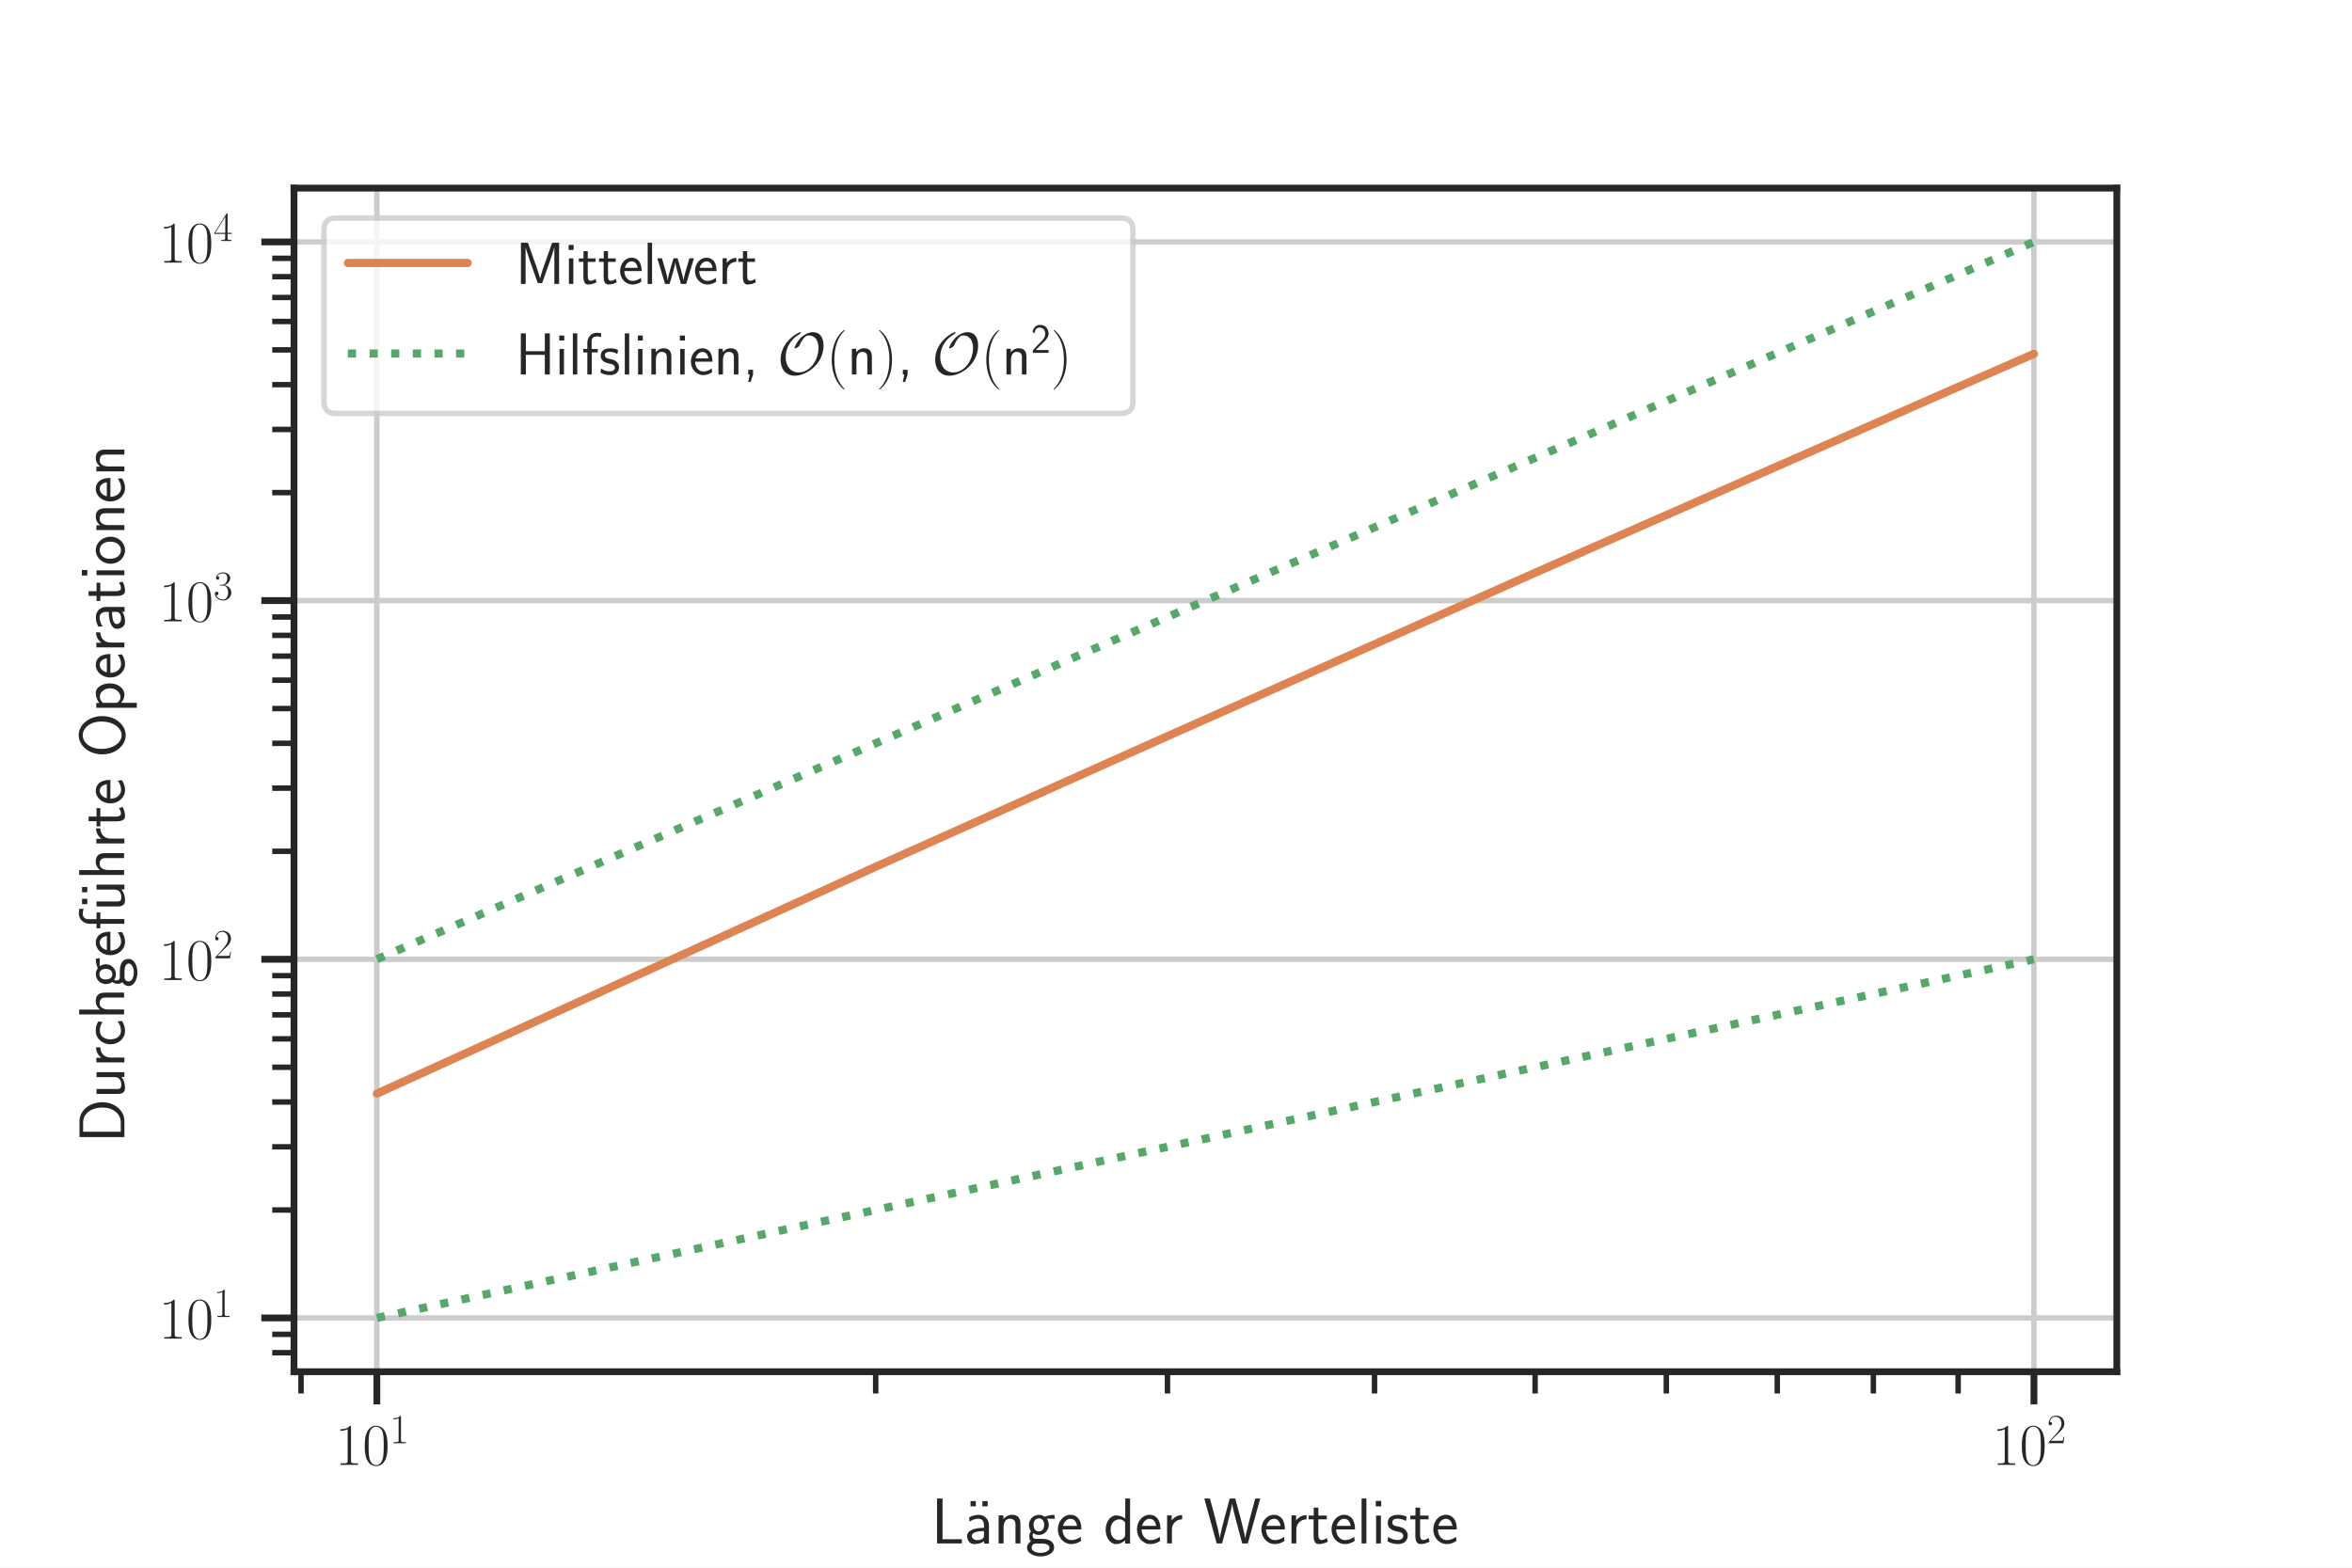
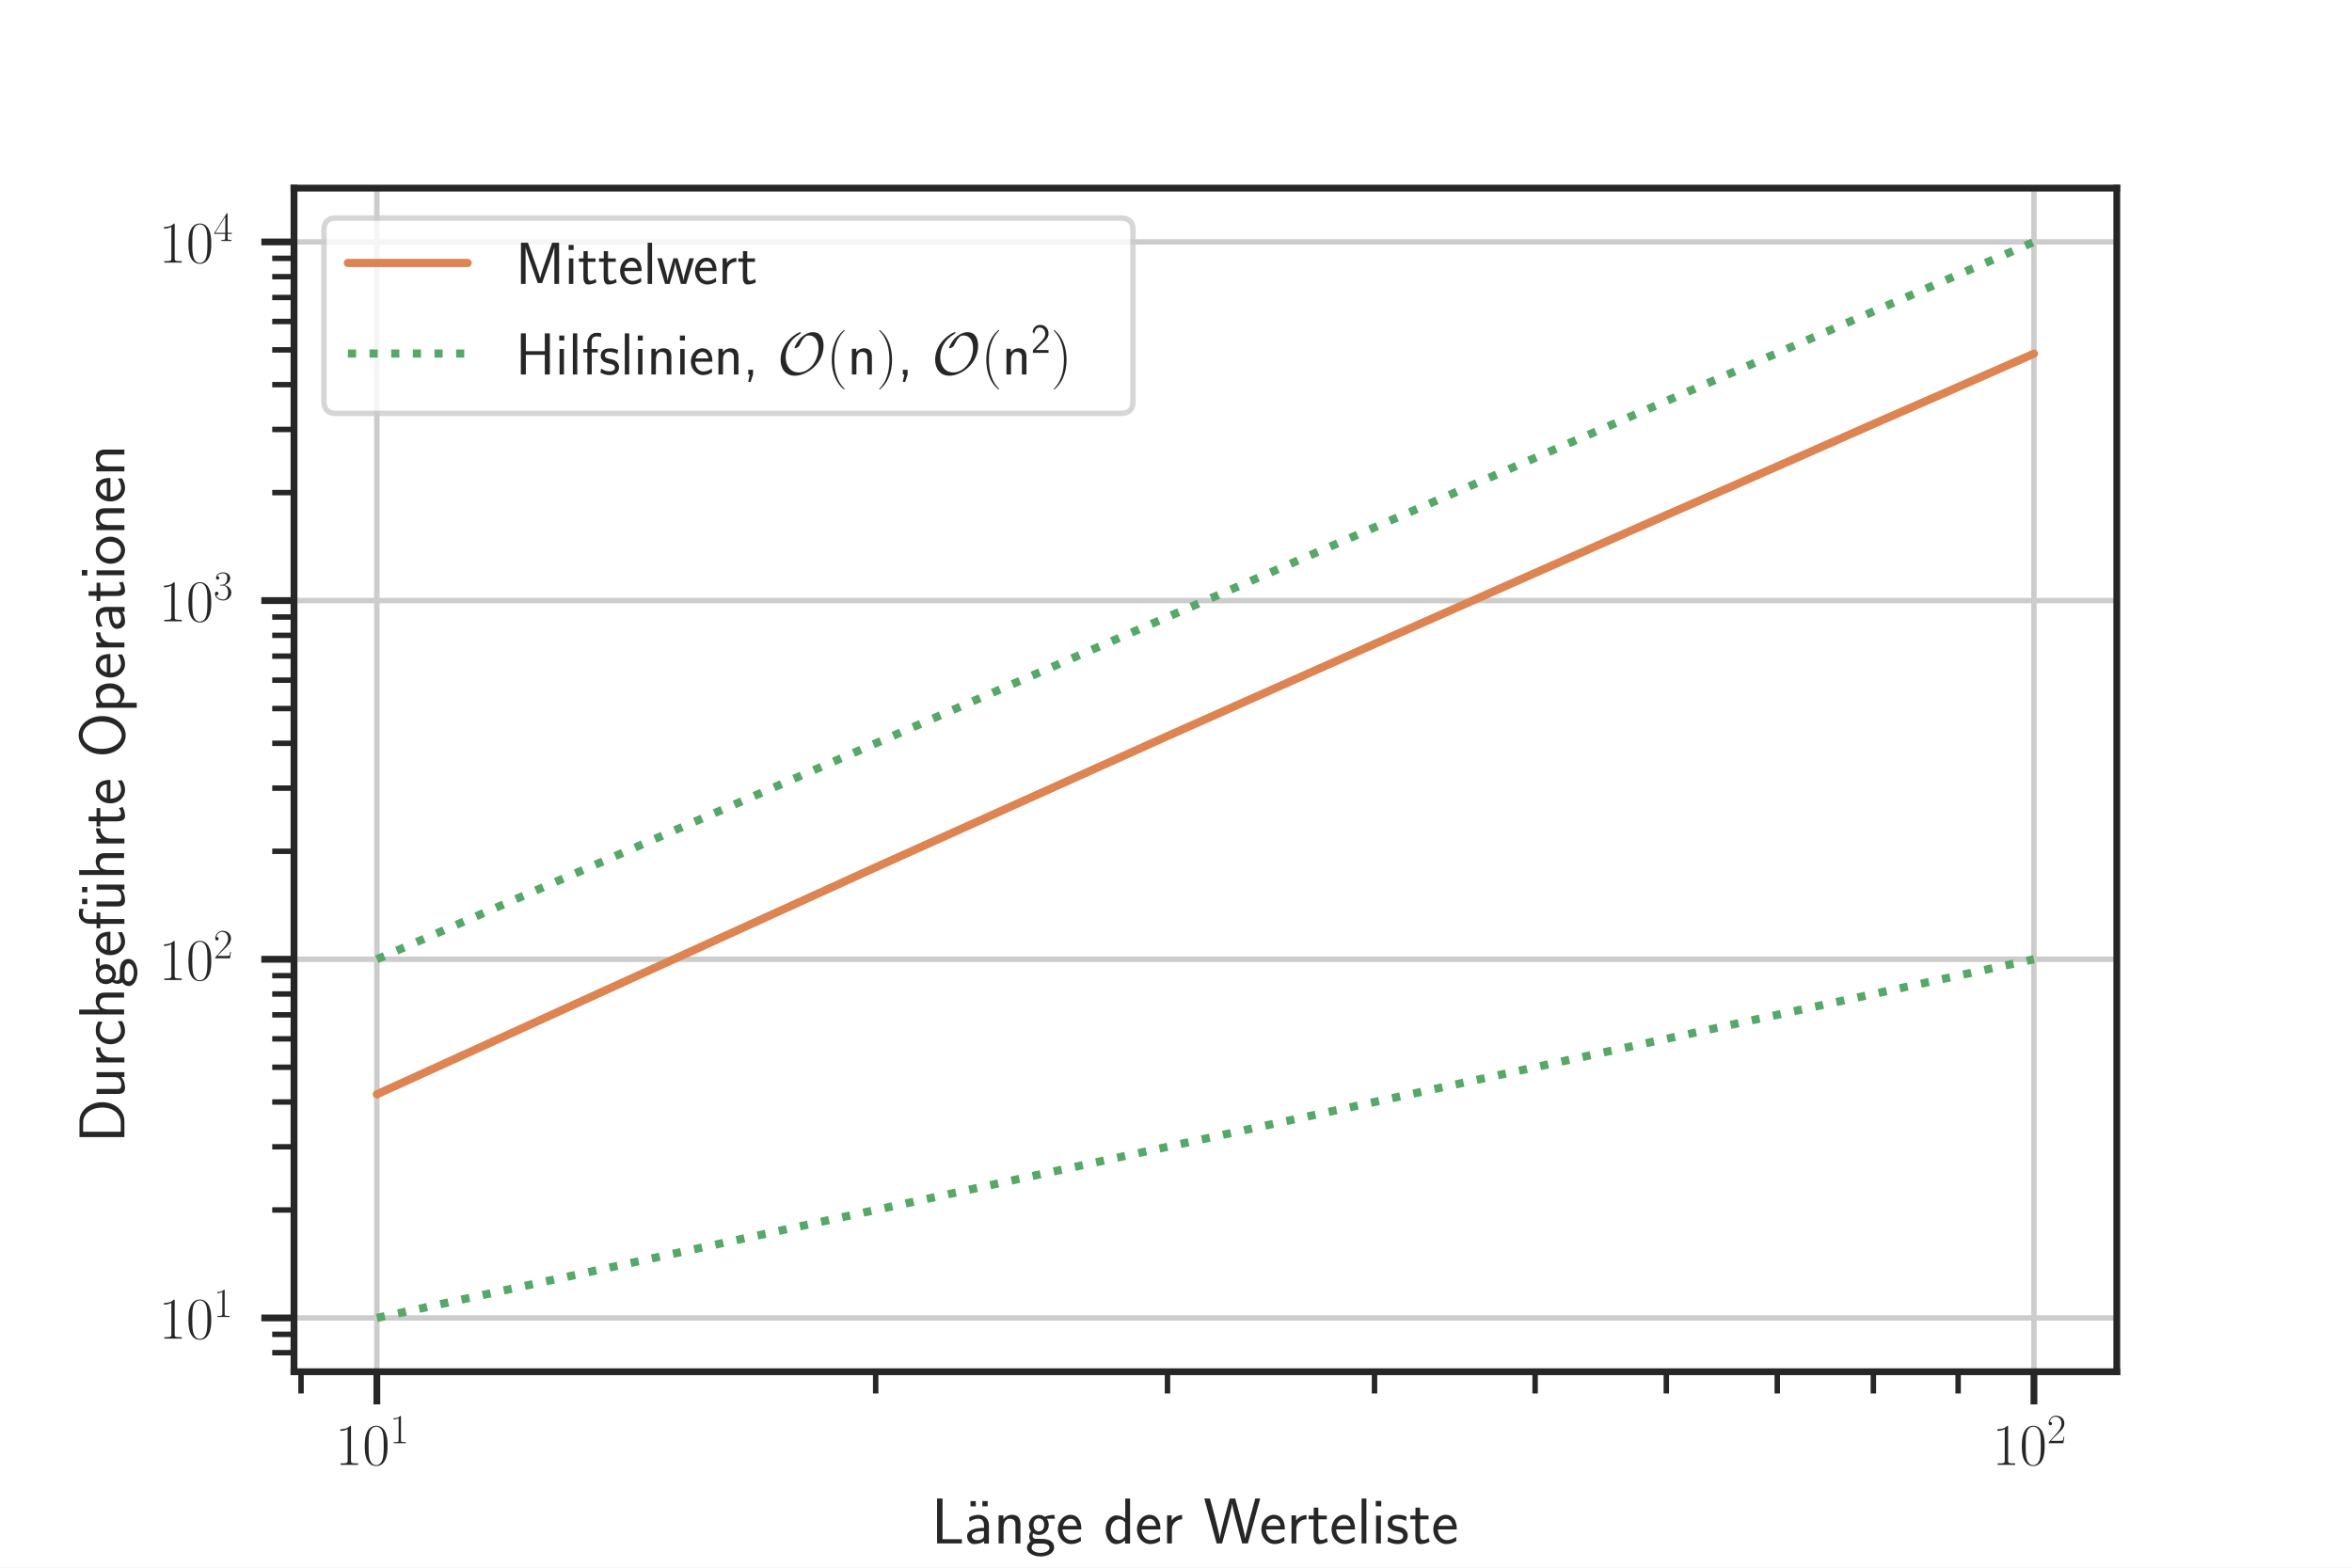
<svg xmlns="http://www.w3.org/2000/svg" xmlns:xlink="http://www.w3.org/1999/xlink" height="288pt" version="1.1" viewBox="0 0 432 288" width="432pt">
  <defs>
    <style type="text/css">*{stroke-linecap:butt;stroke-linejoin:round;}</style>
  </defs>
  <g id="figure_1">
    <g id="patch_1">
      <path d="M 0 288  L 432 288  L 432 0  L 0 0  z " style="fill:#ffffff;" />
    </g>
    <g id="axes_1">
      <g id="patch_2">
        <path d="M 54 252  L 388.8 252  L 388.8 34.56  L 54 34.56  z " style="fill:#ffffff;" />
      </g>
      <g id="matplotlib.axis_1">
        <g id="xtick_1">
          <g id="line2d_1">
-             <path clip-path="url(#pffceee7449)" d="M 69.218 252  L 69.218 34.56  " style="fill:none;stroke:#cccccc;stroke-linecap:round;" />
+             <path clip-path="url(#p749ffd075c)" d="M 69.218 252  L 69.218 34.56  " style="fill:none;stroke:#cccccc;stroke-linecap:round;" />
          </g>
          <g id="line2d_2">
            <defs>
-               <path d="M 0 0  L 0 6  " id="m6e97a5402e" style="stroke:#262626;stroke-width:1.25;" />
-             </defs>
-             <g>
-               <use style="fill:#262626;stroke:#262626;stroke-width:1.25;" x="69.218" xlink:href="#m6e97a5402e" y="252" />
+               <path d="M 0 0  L 0 6  " id="m84566b4a2a" style="stroke:#262626;stroke-width:1.25;" />
+             </defs>
+             <g>
+               <use style="fill:#262626;stroke:#262626;stroke-width:1.25;" x="69.218" xlink:href="#m84566b4a2a" y="252" />
            </g>
          </g>
          <g id="text_1">
            <g style="fill:#262626;" transform="translate(61.55454 269.1103)scale(0.11 -0.11)">
              <defs>
                <path d="M 1702 4058  C 1702 4192 1696 4192 1606 4192  C 1357 3916 979 3827 621 3827  C 602 3827 570 3827 563 3808  C 557 3795 557 3782 557 3648  C 755 3648 1088 3686 1344 3839  L 1344 461  C 1344 236 1331 160 781 160  L 589 160  L 589 0  C 896 0 1216 0 1523 0  C 1830 0 2150 0 2458 0  L 2458 160  L 2266 160  C 1715 160 1702 230 1702 458  L 1702 4058  z " id="CMR17-31" transform="scale(0.015625)" />
                <path d="M 2688 2025  C 2688 2416 2682 3080 2413 3591  C 2176 4039 1798 4198 1466 4198  C 1158 4198 768 4058 525 3597  C 269 3118 243 2524 243 2025  C 243 1661 250 1106 448 619  C 723 -39 1216 -128 1466 -128  C 1760 -128 2208 -7 2470 600  C 2662 1042 2688 1559 2688 2025  z M 1466 -26  C 1056 -26 813 325 723 812  C 653 1188 653 1738 653 2096  C 653 2588 653 2997 736 3387  C 858 3929 1216 4096 1466 4096  C 1728 4096 2067 3923 2189 3400  C 2272 3036 2278 2607 2278 2096  C 2278 1680 2278 1169 2202 792  C 2067 95 1690 -26 1466 -26  z " id="CMR17-30" transform="scale(0.015625)" />
              </defs>
              <use transform="scale(0.996264)" xlink:href="#CMR17-31" />
              <use transform="translate(45.69048 0)scale(0.996264)" xlink:href="#CMR17-30" />
              <use transform="translate(91.38095 36.15364)scale(0.697382)" xlink:href="#CMR17-31" />
            </g>
          </g>
        </g>
        <g id="xtick_2">
          <g id="line2d_3">
-             <path clip-path="url(#pffceee7449)" d="M 373.582 252  L 373.582 34.56  " style="fill:none;stroke:#cccccc;stroke-linecap:round;" />
+             <path clip-path="url(#p749ffd075c)" d="M 373.582 252  L 373.582 34.56  " style="fill:none;stroke:#cccccc;stroke-linecap:round;" />
          </g>
          <g id="line2d_4">
            <g>
-               <use style="fill:#262626;stroke:#262626;stroke-width:1.25;" x="373.582" xlink:href="#m6e97a5402e" y="252" />
+               <use style="fill:#262626;stroke:#262626;stroke-width:1.25;" x="373.582" xlink:href="#m84566b4a2a" y="252" />
            </g>
          </g>
          <g id="text_2">
            <g style="fill:#262626;" transform="translate(365.9182 269.1103)scale(0.11 -0.11)">
              <defs>
                <path d="M 2669 989  L 2554 989  C 2490 536 2438 459 2413 420  C 2381 369 1920 369 1830 369  L 602 369  C 832 619 1280 1072 1824 1597  C 2214 1967 2669 2402 2669 3035  C 2669 3790 2067 4224 1395 4224  C 691 4224 262 3604 262 3030  C 262 2780 448 2748 525 2748  C 589 2748 781 2787 781 3010  C 781 3207 614 3264 525 3264  C 486 3264 448 3258 422 3245  C 544 3790 915 4058 1306 4058  C 1862 4058 2227 3617 2227 3035  C 2227 2479 1901 2000 1536 1584  L 262 146  L 262 0  L 2515 0  L 2669 989  z " id="CMR17-32" transform="scale(0.015625)" />
              </defs>
              <use transform="scale(0.996264)" xlink:href="#CMR17-31" />
              <use transform="translate(45.69048 0)scale(0.996264)" xlink:href="#CMR17-30" />
              <use transform="translate(91.38095 36.15364)scale(0.697382)" xlink:href="#CMR17-32" />
            </g>
          </g>
        </g>
        <g id="xtick_3">
          <g id="line2d_5">
            <defs>
-               <path d="M 0 0  L 0 4  " id="m899376c3de" style="stroke:#262626;" />
-             </defs>
-             <g>
-               <use style="fill:#262626;stroke:#262626;" x="55.291" xlink:href="#m899376c3de" y="252" />
+               <path d="M 0 0  L 0 4  " id="m1a6c8ed675" style="stroke:#262626;" />
+             </defs>
+             <g>
+               <use style="fill:#262626;stroke:#262626;" x="55.291" xlink:href="#m1a6c8ed675" y="252" />
            </g>
          </g>
        </g>
        <g id="xtick_4">
          <g id="line2d_6">
            <g>
-               <use style="fill:#262626;stroke:#262626;" x="160.841" xlink:href="#m899376c3de" y="252" />
+               <use style="fill:#262626;stroke:#262626;" x="160.841" xlink:href="#m1a6c8ed675" y="252" />
            </g>
          </g>
        </g>
        <g id="xtick_5">
          <g id="line2d_7">
            <g>
-               <use style="fill:#262626;stroke:#262626;" x="214.437" xlink:href="#m899376c3de" y="252" />
+               <use style="fill:#262626;stroke:#262626;" x="214.437" xlink:href="#m1a6c8ed675" y="252" />
            </g>
          </g>
        </g>
        <g id="xtick_6">
          <g id="line2d_8">
            <g>
-               <use style="fill:#262626;stroke:#262626;" x="252.463" xlink:href="#m899376c3de" y="252" />
+               <use style="fill:#262626;stroke:#262626;" x="252.463" xlink:href="#m1a6c8ed675" y="252" />
            </g>
          </g>
        </g>
        <g id="xtick_7">
          <g id="line2d_9">
            <g>
-               <use style="fill:#262626;stroke:#262626;" x="281.959" xlink:href="#m899376c3de" y="252" />
+               <use style="fill:#262626;stroke:#262626;" x="281.959" xlink:href="#m1a6c8ed675" y="252" />
            </g>
          </g>
        </g>
        <g id="xtick_8">
          <g id="line2d_10">
            <g>
-               <use style="fill:#262626;stroke:#262626;" x="306.059" xlink:href="#m899376c3de" y="252" />
+               <use style="fill:#262626;stroke:#262626;" x="306.059" xlink:href="#m1a6c8ed675" y="252" />
            </g>
          </g>
        </g>
        <g id="xtick_9">
          <g id="line2d_11">
            <g>
-               <use style="fill:#262626;stroke:#262626;" x="326.435" xlink:href="#m899376c3de" y="252" />
+               <use style="fill:#262626;stroke:#262626;" x="326.435" xlink:href="#m1a6c8ed675" y="252" />
            </g>
          </g>
        </g>
        <g id="xtick_10">
          <g id="line2d_12">
            <g>
-               <use style="fill:#262626;stroke:#262626;" x="344.086" xlink:href="#m899376c3de" y="252" />
+               <use style="fill:#262626;stroke:#262626;" x="344.086" xlink:href="#m1a6c8ed675" y="252" />
            </g>
          </g>
        </g>
        <g id="xtick_11">
          <g id="line2d_13">
            <g>
-               <use style="fill:#262626;stroke:#262626;" x="359.655" xlink:href="#m899376c3de" y="252" />
+               <use style="fill:#262626;stroke:#262626;" x="359.655" xlink:href="#m1a6c8ed675" y="252" />
            </g>
          </g>
        </g>
        <g id="text_3">
          <g style="fill:#262626;" transform="translate(171.063 283.5434)scale(0.12 -0.12)">
            <defs>
              <path d="M 1670 414  C 1594 414 1517 414 1440 414  L 1101 414  L 1101 4416  L 563 4416  L 563 0  L 3002 0  L 3002 414  L 1670 414  z " id="CMSS17-4c" transform="scale(0.015625)" />
              <path d="M 1178 4164  L 659 4164  L 659 3648  L 1178 3648  L 1178 4164  z M 2342 4164  L 1824 4164  L 1824 3648  L 2342 3648  L 2342 4164  z " id="CMSS17-7f" transform="scale(0.015625)" />
              <path d="M 2406 1791  C 2406 2392 1978 2808 1402 2808  C 1120 2808 813 2757 461 2553  L 499 2135  C 659 2248 934 2432 1395 2432  C 1722 2432 1920 2180 1920 1782  L 1920 1536  C 896 1536 256 1238 256 726  C 256 461 416 -64 947 -64  C 1043 -64 1562 -64 1933 217  L 1933 -19  L 2406 -19  L 2406 1791  z M 1920 816  C 1920 701 1920 548 1728 434  C 1562 325 1350 325 1261 325  C 941 325 723 511 723 744  C 723 1211 1722 1211 1920 1211  L 1920 816  z " id="CMSS17-61" transform="scale(0.015625)" />
              <path d="M 2618 1877  C 2618 2283 2522 2816 1798 2816  C 1389 2816 1120 2606 941 2389  L 941 2758  L 474 2758  L 474 0  L 960 0  L 960 1559  C 960 1964 1114 2428 1549 2428  C 2112 2428 2131 2048 2131 1829  L 2131 0  L 2618 0  L 2618 1877  z " id="CMSS17-6e" transform="scale(0.015625)" />
              <path d="M 2848 2808  C 2483 2808 2170 2738 1914 2617  C 1702 2777 1485 2808 1338 2808  C 781 2808 358 2349 358 1814  C 358 1468 550 1207 563 1195  C 448 1035 384 863 384 672  C 384 448 474 289 544 200  C 211 -3 166 -314 166 -435  C 166 -898 749 -1280 1498 -1280  C 2253 -1280 2835 -898 2835 -428  C 2835 448 1856 448 1587 448  L 1069 448  C 973 448 717 448 717 791  C 717 921 774 1004 781 1010  C 877 940 1075 832 1338 832  C 1869 832 2310 1278 2310 1827  C 2310 2132 2170 2355 2112 2432  L 2131 2432  C 2150 2432 2419 2432 2515 2432  C 2720 2432 2739 2429 2918 2419  L 2848 2808  z M 1338 1182  C 1120 1182 813 1315 813 1823  C 813 2375 1165 2464 1331 2464  C 1549 2464 1856 2331 1856 1823  C 1856 1271 1504 1182 1338 1182  z M 1581 -10  C 1734 -10 2381 -10 2381 -442  C 2381 -714 1984 -929 1504 -929  C 1018 -929 621 -720 621 -435  C 621 -403 621 -10 1062 -10  L 1581 -10  z " id="CMSS17-67" transform="scale(0.015625)" />
              <path d="M 2502 1377  C 2502 1590 2490 2003 2285 2345  C 2061 2713 1696 2816 1421 2816  C 755 2816 192 2188 192 1375  C 192 582 774 -64 1510 -64  C 1798 -64 2150 19 2470 248  C 2470 274 2458 414 2451 420  C 2451 433 2432 630 2432 656  C 2125 407 1773 325 1517 325  C 1107 325 666 667 646 1377  L 2502 1377  z M 698 1728  C 781 2084 1062 2421 1421 2421  C 1517 2421 1965 2421 2080 1728  L 698 1728  z " id="CMSS17-65" transform="scale(0.015625)" />
              <path d="M 2611 4416  L 2138 4416  L 2138 2438  C 1939 2603 1613 2756 1254 2756  C 672 2756 211 2131 211 1347  C 211 562 666 -64 1235 -64  C 1677 -64 1971 172 2125 306  L 2125 -13  L 2611 -13  L 2611 4416  z M 2125 836  C 2125 747 2125 653 1926 482  C 1798 375 1645 325 1498 325  C 1152 325 698 576 698 1340  C 698 2134 1210 2368 1562 2368  C 1798 2368 1990 2254 2125 2065  L 2125 836  z " id="CMSS17-64" transform="scale(0.015625)" />
              <path d="M 954 1363  C 954 1965 1395 2368 1958 2368  L 1958 2789  C 1549 2789 1165 2585 934 2253  L 934 2758  L 480 2758  L 480 0  L 954 0  L 954 1363  z " id="CMSS17-72" transform="scale(0.015625)" />
              <path d="M 5581 4416  L 5094 4416  L 4557 2437  C 4474 2118 4397 1801 4320 1482  C 4205 1011 4122 681 4109 515  L 4102 515  C 4090 687 4006 1049 3904 1457  C 3827 1795 3744 2131 3654 2462  L 3123 4416  L 2586 4416  L 2080 2562  L 1824 1549  C 1632 747 1626 632 1613 505  L 1606 505  C 1606 543 1581 753 1402 1498  C 1312 1868 1222 2244 1126 2601  L 634 4416  L 83 4416  L 1299 0  L 1830 0  L 2336 1839  L 2592 2851  C 2765 3564 2803 3742 2816 3901  L 2822 3901  C 2822 3876 2880 3474 3130 2545  L 3808 0  L 4365 0  L 5581 4416  z " id="CMSS17-57" transform="scale(0.015625)" />
              <path d="M 1069 2368  L 1901 2368  L 1901 2737  L 1069 2737  L 1069 3520  L 614 3520  L 614 2737  L 109 2737  L 109 2368  L 602 2368  L 602 749  C 602 384 685 -64 1107 -64  C 1427 -64 1722 25 2003 172  L 1901 548  C 1747 414 1562 337 1363 337  C 1082 337 1069 696 1069 856  L 1069 2368  z " id="CMSS17-74" transform="scale(0.015625)" />
              <path d="M 947 4416  L 474 4416  L 474 0  L 947 0  L 947 4416  z " id="CMSS17-6c" transform="scale(0.015625)" />
              <path d="M 979 4183  L 442 4183  L 442 3648  L 979 3648  L 979 4183  z M 947 2739  L 474 2739  L 474 0  L 947 0  L 947 2739  z " id="CMSS17-69" transform="scale(0.015625)" />
              <path d="M 2061 2627  C 1683 2807 1389 2807 1197 2807  C 742 2807 198 2648 198 2003  C 198 1359 902 1218 1094 1179  C 1389 1122 1715 1058 1715 740  C 1715 337 1254 337 1171 337  C 915 337 563 407 243 638  L 166 210  C 531 0 883 -64 1178 -64  C 1965 -64 2163 416 2163 781  C 2163 1094 1984 1305 1862 1401  C 1651 1568 1574 1587 1050 1696  C 960 1709 646 1779 646 2066  C 646 2432 1050 2432 1139 2432  C 1555 2432 1811 2303 1984 2208  L 2061 2627  z " id="CMSS17-73" transform="scale(0.015625)" />
            </defs>
            <use transform="scale(0.996264)" xlink:href="#CMSS17-4c" />
            <use transform="translate(49.72625 0)scale(0.996264)" xlink:href="#CMSS17-7f" />
            <use transform="translate(50.68711 0)scale(0.996264)" xlink:href="#CMSS17-61" />
            <use transform="translate(95.60903 0)scale(0.996264)" xlink:href="#CMSS17-6e" />
            <use transform="translate(143.814 0)scale(0.996264)" xlink:href="#CMSS17-67" />
            <use transform="translate(190.6576 0)scale(0.996264)" xlink:href="#CMSS17-65" />
            <use transform="translate(263.5255 0)scale(0.996264)" xlink:href="#CMSS17-64" />
            <use transform="translate(311.7305 0)scale(0.996264)" xlink:href="#CMSS17-65" />
            <use transform="translate(353.3693 0)scale(0.996264)" xlink:href="#CMSS17-72" />
            <use transform="translate(416.5082 0)scale(0.996264)" xlink:href="#CMSS17-57" />
            <use transform="translate(502.1479 0)scale(0.996264)" xlink:href="#CMSS17-65" />
            <use transform="translate(543.7867 0)scale(0.996264)" xlink:href="#CMSS17-72" />
            <use transform="translate(575.6965 0)scale(0.996264)" xlink:href="#CMSS17-74" />
            <use transform="translate(609.5281 0)scale(0.996264)" xlink:href="#CMSS17-65" />
            <use transform="translate(651.1669 0)scale(0.996264)" xlink:href="#CMSS17-6c" />
            <use transform="translate(673.3476 0)scale(0.996264)" xlink:href="#CMSS17-69" />
            <use transform="translate(695.5283 0)scale(0.996264)" xlink:href="#CMSS17-73" />
            <use transform="translate(731.4419 0)scale(0.996264)" xlink:href="#CMSS17-74" />
            <use transform="translate(765.2734 0)scale(0.996264)" xlink:href="#CMSS17-65" />
          </g>
        </g>
      </g>
      <g id="matplotlib.axis_2">
        <g id="ytick_1">
          <g id="line2d_14">
-             <path clip-path="url(#pffceee7449)" d="M 54 242.116  L 388.8 242.116  " style="fill:none;stroke:#cccccc;stroke-linecap:round;" />
+             <path clip-path="url(#p749ffd075c)" d="M 54 242.116  L 388.8 242.116  " style="fill:none;stroke:#cccccc;stroke-linecap:round;" />
          </g>
          <g id="line2d_15">
            <defs>
-               <path d="M 0 0  L -6 0  " id="m373a15dc75" style="stroke:#262626;stroke-width:1.25;" />
-             </defs>
-             <g>
-               <use style="fill:#262626;stroke:#262626;stroke-width:1.25;" x="54" xlink:href="#m373a15dc75" y="242.116" />
+               <path d="M 0 0  L -6 0  " id="m69b4eafb7f" style="stroke:#262626;stroke-width:1.25;" />
+             </defs>
+             <g>
+               <use style="fill:#262626;stroke:#262626;stroke-width:1.25;" x="54" xlink:href="#m69b4eafb7f" y="242.116" />
            </g>
          </g>
          <g id="text_4">
            <g style="fill:#262626;" transform="translate(29.17273 245.9215)scale(0.11 -0.11)">
              <use transform="scale(0.996264)" xlink:href="#CMR17-31" />
              <use transform="translate(45.69048 0)scale(0.996264)" xlink:href="#CMR17-30" />
              <use transform="translate(91.38095 36.15364)scale(0.697382)" xlink:href="#CMR17-31" />
            </g>
          </g>
        </g>
        <g id="ytick_2">
          <g id="line2d_16">
-             <path clip-path="url(#pffceee7449)" d="M 54 176.225  L 388.8 176.225  " style="fill:none;stroke:#cccccc;stroke-linecap:round;" />
+             <path clip-path="url(#p749ffd075c)" d="M 54 176.225  L 388.8 176.225  " style="fill:none;stroke:#cccccc;stroke-linecap:round;" />
          </g>
          <g id="line2d_17">
            <g>
-               <use style="fill:#262626;stroke:#262626;stroke-width:1.25;" x="54" xlink:href="#m373a15dc75" y="176.225" />
+               <use style="fill:#262626;stroke:#262626;stroke-width:1.25;" x="54" xlink:href="#m69b4eafb7f" y="176.225" />
            </g>
          </g>
          <g id="text_5">
            <g style="fill:#262626;" transform="translate(29.17273 180.0306)scale(0.11 -0.11)">
              <use transform="scale(0.996264)" xlink:href="#CMR17-31" />
              <use transform="translate(45.69048 0)scale(0.996264)" xlink:href="#CMR17-30" />
              <use transform="translate(91.38095 36.15364)scale(0.697382)" xlink:href="#CMR17-32" />
            </g>
          </g>
        </g>
        <g id="ytick_3">
          <g id="line2d_18">
-             <path clip-path="url(#pffceee7449)" d="M 54 110.335  L 388.8 110.335  " style="fill:none;stroke:#cccccc;stroke-linecap:round;" />
+             <path clip-path="url(#p749ffd075c)" d="M 54 110.335  L 388.8 110.335  " style="fill:none;stroke:#cccccc;stroke-linecap:round;" />
          </g>
          <g id="line2d_19">
            <g>
-               <use style="fill:#262626;stroke:#262626;stroke-width:1.25;" x="54" xlink:href="#m373a15dc75" y="110.335" />
+               <use style="fill:#262626;stroke:#262626;stroke-width:1.25;" x="54" xlink:href="#m69b4eafb7f" y="110.335" />
            </g>
          </g>
          <g id="text_6">
            <g style="fill:#262626;" transform="translate(29.17273 114.1397)scale(0.11 -0.11)">
              <defs>
                <path d="M 1414 2157  C 1984 2157 2234 1662 2234 1090  C 2234 320 1824 25 1453 25  C 1114 25 563 194 390 693  C 422 680 454 680 486 680  C 640 680 755 782 755 948  C 755 1133 614 1216 486 1216  C 378 1216 211 1165 211 926  C 211 335 787 -128 1466 -128  C 2176 -128 2720 430 2720 1085  C 2720 1707 2208 2157 1600 2227  C 2086 2328 2554 2756 2554 3329  C 2554 3820 2048 4179 1472 4179  C 890 4179 378 3829 378 3329  C 378 3110 544 3072 627 3072  C 762 3072 877 3155 877 3321  C 877 3486 762 3569 627 3569  C 602 3569 570 3569 544 3557  C 730 3959 1235 4032 1459 4032  C 1683 4032 2106 3925 2106 3320  C 2106 3143 2080 2828 1862 2550  C 1670 2304 1453 2304 1242 2284  C 1210 2284 1062 2269 1037 2269  C 992 2263 966 2257 966 2208  C 966 2163 973 2157 1101 2157  L 1414 2157  z " id="CMR17-33" transform="scale(0.015625)" />
              </defs>
              <use transform="scale(0.996264)" xlink:href="#CMR17-31" />
              <use transform="translate(45.69048 0)scale(0.996264)" xlink:href="#CMR17-30" />
              <use transform="translate(91.38095 36.15364)scale(0.697382)" xlink:href="#CMR17-33" />
            </g>
          </g>
        </g>
        <g id="ytick_4">
          <g id="line2d_20">
-             <path clip-path="url(#pffceee7449)" d="M 54 44.444  L 388.8 44.444  " style="fill:none;stroke:#cccccc;stroke-linecap:round;" />
+             <path clip-path="url(#p749ffd075c)" d="M 54 44.444  L 388.8 44.444  " style="fill:none;stroke:#cccccc;stroke-linecap:round;" />
          </g>
          <g id="line2d_21">
            <g>
-               <use style="fill:#262626;stroke:#262626;stroke-width:1.25;" x="54" xlink:href="#m373a15dc75" y="44.444" />
+               <use style="fill:#262626;stroke:#262626;stroke-width:1.25;" x="54" xlink:href="#m69b4eafb7f" y="44.444" />
            </g>
          </g>
          <g id="text_7">
            <g style="fill:#262626;" transform="translate(29.17273 48.24881)scale(0.11 -0.11)">
              <defs>
                <path d="M 2150 4122  C 2150 4256 2144 4256 2029 4256  L 128 1254  L 128 1088  L 1779 1088  L 1779 457  C 1779 224 1766 160 1318 160  L 1197 160  L 1197 0  C 1402 0 1747 0 1965 0  C 2182 0 2528 0 2733 0  L 2733 160  L 2611 160  C 2163 160 2150 224 2150 457  L 2150 1088  L 2803 1088  L 2803 1254  L 2150 1254  L 2150 4122  z M 1798 3703  L 1798 1254  L 256 1254  L 1798 3703  z " id="CMR17-34" transform="scale(0.015625)" />
              </defs>
              <use transform="scale(0.996264)" xlink:href="#CMR17-31" />
              <use transform="translate(45.69048 0)scale(0.996264)" xlink:href="#CMR17-30" />
              <use transform="translate(91.38095 36.15364)scale(0.697382)" xlink:href="#CMR17-34" />
            </g>
          </g>
        </g>
        <g id="ytick_5">
          <g id="line2d_22">
            <defs>
-               <path d="M 0 0  L -4 0  " id="m6fd0c562d7" style="stroke:#262626;" />
-             </defs>
-             <g>
-               <use style="fill:#262626;stroke:#262626;" x="54" xlink:href="#m6fd0c562d7" y="248.502" />
+               <path d="M 0 0  L -4 0  " id="mf5a08a30dd" style="stroke:#262626;" />
+             </defs>
+             <g>
+               <use style="fill:#262626;stroke:#262626;" x="54" xlink:href="#mf5a08a30dd" y="248.502" />
            </g>
          </g>
        </g>
        <g id="ytick_6">
          <g id="line2d_23">
            <g>
-               <use style="fill:#262626;stroke:#262626;" x="54" xlink:href="#m6fd0c562d7" y="245.131" />
+               <use style="fill:#262626;stroke:#262626;" x="54" xlink:href="#mf5a08a30dd" y="245.131" />
            </g>
          </g>
        </g>
        <g id="ytick_7">
          <g id="line2d_24">
            <g>
-               <use style="fill:#262626;stroke:#262626;" x="54" xlink:href="#m6fd0c562d7" y="222.281" />
+               <use style="fill:#262626;stroke:#262626;" x="54" xlink:href="#mf5a08a30dd" y="222.281" />
            </g>
          </g>
        </g>
        <g id="ytick_8">
          <g id="line2d_25">
            <g>
-               <use style="fill:#262626;stroke:#262626;" x="54" xlink:href="#m6fd0c562d7" y="210.678" />
+               <use style="fill:#262626;stroke:#262626;" x="54" xlink:href="#mf5a08a30dd" y="210.678" />
            </g>
          </g>
        </g>
        <g id="ytick_9">
          <g id="line2d_26">
            <g>
-               <use style="fill:#262626;stroke:#262626;" x="54" xlink:href="#m6fd0c562d7" y="202.446" />
+               <use style="fill:#262626;stroke:#262626;" x="54" xlink:href="#mf5a08a30dd" y="202.446" />
            </g>
          </g>
        </g>
        <g id="ytick_10">
          <g id="line2d_27">
            <g>
-               <use style="fill:#262626;stroke:#262626;" x="54" xlink:href="#m6fd0c562d7" y="196.061" />
+               <use style="fill:#262626;stroke:#262626;" x="54" xlink:href="#mf5a08a30dd" y="196.061" />
            </g>
          </g>
        </g>
        <g id="ytick_11">
          <g id="line2d_28">
            <g>
-               <use style="fill:#262626;stroke:#262626;" x="54" xlink:href="#m6fd0c562d7" y="190.843" />
+               <use style="fill:#262626;stroke:#262626;" x="54" xlink:href="#mf5a08a30dd" y="190.843" />
            </g>
          </g>
        </g>
        <g id="ytick_12">
          <g id="line2d_29">
            <g>
-               <use style="fill:#262626;stroke:#262626;" x="54" xlink:href="#m6fd0c562d7" y="186.432" />
+               <use style="fill:#262626;stroke:#262626;" x="54" xlink:href="#mf5a08a30dd" y="186.432" />
            </g>
          </g>
        </g>
        <g id="ytick_13">
          <g id="line2d_30">
            <g>
-               <use style="fill:#262626;stroke:#262626;" x="54" xlink:href="#m6fd0c562d7" y="182.611" />
+               <use style="fill:#262626;stroke:#262626;" x="54" xlink:href="#mf5a08a30dd" y="182.611" />
            </g>
          </g>
        </g>
        <g id="ytick_14">
          <g id="line2d_31">
            <g>
-               <use style="fill:#262626;stroke:#262626;" x="54" xlink:href="#m6fd0c562d7" y="179.24" />
+               <use style="fill:#262626;stroke:#262626;" x="54" xlink:href="#mf5a08a30dd" y="179.24" />
            </g>
          </g>
        </g>
        <g id="ytick_15">
          <g id="line2d_32">
            <g>
-               <use style="fill:#262626;stroke:#262626;" x="54" xlink:href="#m6fd0c562d7" y="156.39" />
+               <use style="fill:#262626;stroke:#262626;" x="54" xlink:href="#mf5a08a30dd" y="156.39" />
            </g>
          </g>
        </g>
        <g id="ytick_16">
          <g id="line2d_33">
            <g>
-               <use style="fill:#262626;stroke:#262626;" x="54" xlink:href="#m6fd0c562d7" y="144.788" />
+               <use style="fill:#262626;stroke:#262626;" x="54" xlink:href="#mf5a08a30dd" y="144.788" />
            </g>
          </g>
        </g>
        <g id="ytick_17">
          <g id="line2d_34">
            <g>
-               <use style="fill:#262626;stroke:#262626;" x="54" xlink:href="#m6fd0c562d7" y="136.555" />
+               <use style="fill:#262626;stroke:#262626;" x="54" xlink:href="#mf5a08a30dd" y="136.555" />
            </g>
          </g>
        </g>
        <g id="ytick_18">
          <g id="line2d_35">
            <g>
-               <use style="fill:#262626;stroke:#262626;" x="54" xlink:href="#m6fd0c562d7" y="130.17" />
+               <use style="fill:#262626;stroke:#262626;" x="54" xlink:href="#mf5a08a30dd" y="130.17" />
            </g>
          </g>
        </g>
        <g id="ytick_19">
          <g id="line2d_36">
            <g>
-               <use style="fill:#262626;stroke:#262626;" x="54" xlink:href="#m6fd0c562d7" y="124.952" />
+               <use style="fill:#262626;stroke:#262626;" x="54" xlink:href="#mf5a08a30dd" y="124.952" />
            </g>
          </g>
        </g>
        <g id="ytick_20">
          <g id="line2d_37">
            <g>
-               <use style="fill:#262626;stroke:#262626;" x="54" xlink:href="#m6fd0c562d7" y="120.541" />
+               <use style="fill:#262626;stroke:#262626;" x="54" xlink:href="#mf5a08a30dd" y="120.541" />
            </g>
          </g>
        </g>
        <g id="ytick_21">
          <g id="line2d_38">
            <g>
-               <use style="fill:#262626;stroke:#262626;" x="54" xlink:href="#m6fd0c562d7" y="116.72" />
+               <use style="fill:#262626;stroke:#262626;" x="54" xlink:href="#mf5a08a30dd" y="116.72" />
            </g>
          </g>
        </g>
        <g id="ytick_22">
          <g id="line2d_39">
            <g>
-               <use style="fill:#262626;stroke:#262626;" x="54" xlink:href="#m6fd0c562d7" y="113.35" />
+               <use style="fill:#262626;stroke:#262626;" x="54" xlink:href="#mf5a08a30dd" y="113.35" />
            </g>
          </g>
        </g>
        <g id="ytick_23">
          <g id="line2d_40">
            <g>
-               <use style="fill:#262626;stroke:#262626;" x="54" xlink:href="#m6fd0c562d7" y="90.499" />
+               <use style="fill:#262626;stroke:#262626;" x="54" xlink:href="#mf5a08a30dd" y="90.499" />
            </g>
          </g>
        </g>
        <g id="ytick_24">
          <g id="line2d_41">
            <g>
-               <use style="fill:#262626;stroke:#262626;" x="54" xlink:href="#m6fd0c562d7" y="78.897" />
+               <use style="fill:#262626;stroke:#262626;" x="54" xlink:href="#mf5a08a30dd" y="78.897" />
            </g>
          </g>
        </g>
        <g id="ytick_25">
          <g id="line2d_42">
            <g>
-               <use style="fill:#262626;stroke:#262626;" x="54" xlink:href="#m6fd0c562d7" y="70.664" />
+               <use style="fill:#262626;stroke:#262626;" x="54" xlink:href="#mf5a08a30dd" y="70.664" />
            </g>
          </g>
        </g>
        <g id="ytick_26">
          <g id="line2d_43">
            <g>
-               <use style="fill:#262626;stroke:#262626;" x="54" xlink:href="#m6fd0c562d7" y="64.279" />
+               <use style="fill:#262626;stroke:#262626;" x="54" xlink:href="#mf5a08a30dd" y="64.279" />
            </g>
          </g>
        </g>
        <g id="ytick_27">
          <g id="line2d_44">
            <g>
-               <use style="fill:#262626;stroke:#262626;" x="54" xlink:href="#m6fd0c562d7" y="59.061" />
+               <use style="fill:#262626;stroke:#262626;" x="54" xlink:href="#mf5a08a30dd" y="59.061" />
            </g>
          </g>
        </g>
        <g id="ytick_28">
          <g id="line2d_45">
            <g>
-               <use style="fill:#262626;stroke:#262626;" x="54" xlink:href="#m6fd0c562d7" y="54.65" />
+               <use style="fill:#262626;stroke:#262626;" x="54" xlink:href="#mf5a08a30dd" y="54.65" />
            </g>
          </g>
        </g>
        <g id="ytick_29">
          <g id="line2d_46">
            <g>
-               <use style="fill:#262626;stroke:#262626;" x="54" xlink:href="#m6fd0c562d7" y="50.829" />
+               <use style="fill:#262626;stroke:#262626;" x="54" xlink:href="#mf5a08a30dd" y="50.829" />
            </g>
          </g>
        </g>
        <g id="ytick_30">
          <g id="line2d_47">
            <g>
-               <use style="fill:#262626;stroke:#262626;" x="54" xlink:href="#m6fd0c562d7" y="47.459" />
+               <use style="fill:#262626;stroke:#262626;" x="54" xlink:href="#mf5a08a30dd" y="47.459" />
            </g>
          </g>
        </g>
        <g id="text_8">
          <g style="fill:#262626;" transform="translate(22.84813 209.9597)rotate(-90)scale(0.12 -0.12)">
            <defs>
              <path d="M 570 4416  L 570 0  L 2144 0  C 3194 0 4000 980 4000 2170  C 4000 3398 3194 4416 2144 4416  L 570 4416  z M 1094 357  L 1094 4059  L 2003 4059  C 2861 4059 3475 3277 3475 2170  C 3475 1107 2867 357 2003 357  L 1094 357  z " id="CMSS17-44" transform="scale(0.015625)" />
              <path d="M 2618 2739  L 2131 2739  L 2131 972  C 2131 498 1786 306 1421 306  C 998 306 960 447 960 709  L 960 2739  L 474 2739  L 474 678  C 474 179 646 -64 1088 -64  C 1306 -64 1798 -13 2144 306  L 2144 0  L 2618 0  L 2618 2739  z " id="CMSS17-75" transform="scale(0.015625)" />
              <path d="M 2464 2541  C 2464 2585 2170 2714 2093 2739  C 1882 2816 1613 2816 1542 2816  C 710 2816 211 2093 211 1363  C 211 595 768 -64 1517 -64  C 1946 -64 2253 76 2502 242  L 2464 664  C 2189 453 1869 337 1523 337  C 1024 337 698 774 698 1369  C 698 1831 909 2414 1549 2414  C 1901 2414 2099 2343 2394 2145  L 2464 2541  z " id="CMSS17-63" transform="scale(0.015625)" />
              <path d="M 2618 1891  C 2618 2292 2522 2820 1798 2820  C 1395 2820 1133 2623 947 2407  L 947 4448  L 474 4448  L 474 32  L 960 32  L 960 1573  C 960 1973 1114 2432 1549 2432  C 2112 2432 2131 2056 2131 1839  L 2131 32  L 2618 32  L 2618 1891  z " id="CMSS17-68" transform="scale(0.015625)" />
              <path d="M 1075 2368  L 1722 2368  L 1722 2737  L 1062 2737  L 1062 3559  C 1062 4014 1408 4092 1606 4092  C 1670 4092 1850 4092 2080 4009  L 2080 4429  C 1933 4461 1754 4480 1613 4480  C 1018 4480 602 3993 602 3359  L 602 2737  L 160 2737  L 160 2368  L 602 2368  L 602 0  L 1075 0  L 1075 2368  z " id="CMSS17-66" transform="scale(0.015625)" />
              <path d="M 4096 2178  C 4096 3503 3219 4497 2214 4497  C 1210 4497 333 3497 333 2178  C 333 847 1222 -128 2214 -128  C 3206 -128 4096 847 4096 2178  z M 2214 273  C 1510 273 870 1057 870 2261  C 870 3433 1549 4096 2214 4096  C 2880 4096 3558 3433 3558 2261  C 3558 1051 2912 273 2214 273  z " id="CMSS17-4f" transform="scale(0.015625)" />
              <path d="M 966 333  C 1178 129 1466 -5 1773 -5  C 2368 -5 2880 603 2880 1412  C 2880 2159 2496 2816 1946 2816  C 1626 2816 1242 2702 954 2472  L 954 2765  L 480 2765  L 480 -1216  L 966 -1216  L 966 333  z M 966 2100  C 1018 2176 1235 2415 1587 2415  C 2035 2415 2394 1960 2394 1412  C 2394 787 1958 384 1530 384  C 1402 384 1267 415 1139 523  C 966 674 966 768 966 857  L 966 2100  z " id="CMSS17-70" transform="scale(0.015625)" />
              <path d="M 2829 1356  C 2829 2176 2221 2816 1504 2816  C 768 2816 173 2157 173 1356  C 173 544 787 -64 1498 -64  C 2227 -64 2829 563 2829 1356  z M 1504 337  C 1050 337 659 709 659 1408  C 659 2151 1114 2427 1498 2427  C 1914 2427 2342 2126 2342 1408  C 2342 683 1926 337 1504 337  z " id="CMSS17-6f" transform="scale(0.015625)" />
            </defs>
            <use transform="scale(0.996264)" xlink:href="#CMSS17-44" />
            <use transform="translate(67.54284 0)scale(0.996264)" xlink:href="#CMSS17-75" />
            <use transform="translate(115.7478 0)scale(0.996264)" xlink:href="#CMSS17-72" />
            <use transform="translate(147.6576 0)scale(0.996264)" xlink:href="#CMSS17-63" />
            <use transform="translate(189.2964 0)scale(0.996264)" xlink:href="#CMSS17-68" />
            <use transform="translate(237.5013 0)scale(0.996264)" xlink:href="#CMSS17-67" />
            <use transform="translate(284.3449 0)scale(0.996264)" xlink:href="#CMSS17-65" />
            <use transform="translate(325.9838 0)scale(0.996264)" xlink:href="#CMSS17-66" />
            <use transform="translate(355.2911 0)scale(0.996264)" xlink:href="#CMSS17-7f" />
            <use transform="translate(354.6104 0)scale(0.996264)" xlink:href="#CMSS17-75" />
            <use transform="translate(402.8154 0)scale(0.996264)" xlink:href="#CMSS17-68" />
            <use transform="translate(451.0203 0)scale(0.996264)" xlink:href="#CMSS17-72" />
            <use transform="translate(482.9301 0)scale(0.996264)" xlink:href="#CMSS17-74" />
            <use transform="translate(516.7617 0)scale(0.996264)" xlink:href="#CMSS17-65" />
            <use transform="translate(589.6296 0)scale(0.996264)" xlink:href="#CMSS17-4f" />
            <use transform="translate(658.6538 0)scale(0.996264)" xlink:href="#CMSS17-70" />
            <use transform="translate(709.4612 0)scale(0.996264)" xlink:href="#CMSS17-65" />
            <use transform="translate(751.1 0)scale(0.996264)" xlink:href="#CMSS17-72" />
            <use transform="translate(783.0098 0)scale(0.996264)" xlink:href="#CMSS17-61" />
            <use transform="translate(827.9317 0)scale(0.996264)" xlink:href="#CMSS17-74" />
            <use transform="translate(861.7633 0)scale(0.996264)" xlink:href="#CMSS17-69" />
            <use transform="translate(883.944 0)scale(0.996264)" xlink:href="#CMSS17-6f" />
            <use transform="translate(930.7877 0)scale(0.996264)" xlink:href="#CMSS17-6e" />
            <use transform="translate(978.9926 0)scale(0.996264)" xlink:href="#CMSS17-65" />
            <use transform="translate(1020.631 0)scale(0.996264)" xlink:href="#CMSS17-6e" />
          </g>
        </g>
      </g>
      <g id="line2d_48">
-         <path clip-path="url(#pffceee7449)" d="M 69.218 200.917  L 160.841 159.231  L 214.437 135.245  L 252.463 118.353  L 281.959 105.222  L 306.059 94.628  L 326.435 85.662  L 344.086 77.925  L 359.655 71.083  L 373.582 65.004  " style="fill:none;stroke:#dd8452;stroke-linecap:round;stroke-width:1.5;" />
+         <path clip-path="url(#p749ffd075c)" d="M 69.218 201.04  L 160.841 159.338  L 214.437 135.229  L 252.463 118.311  L 281.959 105.261  L 306.059 94.624  L 326.435 85.683  L 344.086 77.899  L 359.655 71.094  L 373.582 64.975  " style="fill:none;stroke:#dd8452;stroke-linecap:round;stroke-width:1.5;" />
      </g>
      <g id="line2d_49">
-         <path clip-path="url(#pffceee7449)" d="M 69.218 242.116  L 160.841 222.281  L 214.437 210.678  L 252.463 202.446  L 281.959 196.061  L 306.059 190.843  L 326.435 186.432  L 344.086 182.611  L 359.655 179.24  L 373.582 176.225  " style="fill:none;stroke:#55a868;stroke-dasharray:1.5,2.475;stroke-dashoffset:0;stroke-width:1.5;" />
+         <path clip-path="url(#p749ffd075c)" d="M 69.218 242.116  L 160.841 222.281  L 214.437 210.678  L 252.463 202.446  L 281.959 196.061  L 306.059 190.843  L 326.435 186.432  L 344.086 182.611  L 359.655 179.24  L 373.582 176.225  " style="fill:none;stroke:#55a868;stroke-dasharray:1.5,2.475;stroke-dashoffset:0;stroke-width:1.5;" />
      </g>
      <g id="line2d_50">
-         <path clip-path="url(#pffceee7449)" d="M 69.218 176.225  L 160.841 136.555  L 214.437 113.35  L 252.463 96.885  L 281.959 84.114  L 306.059 73.679  L 326.435 64.857  L 344.086 57.215  L 359.655 50.474  L 373.582 44.444  " style="fill:none;stroke:#55a868;stroke-dasharray:1.5,2.475;stroke-dashoffset:0;stroke-width:1.5;" />
+         <path clip-path="url(#p749ffd075c)" d="M 69.218 176.225  L 160.841 136.555  L 214.437 113.35  L 252.463 96.885  L 281.959 84.114  L 306.059 73.679  L 326.435 64.857  L 344.086 57.215  L 359.655 50.474  L 373.582 44.444  " style="fill:none;stroke:#55a868;stroke-dasharray:1.5,2.475;stroke-dashoffset:0;stroke-width:1.5;" />
      </g>
      <g id="patch_3">
        <path d="M 54 252  L 54 34.56  " style="fill:none;stroke:#262626;stroke-linecap:square;stroke-linejoin:miter;stroke-width:1.25;" />
      </g>
      <g id="patch_4">
        <path d="M 388.8 252  L 388.8 34.56  " style="fill:none;stroke:#262626;stroke-linecap:square;stroke-linejoin:miter;stroke-width:1.25;" />
      </g>
      <g id="patch_5">
        <path d="M 54 252  L 388.8 252  " style="fill:none;stroke:#262626;stroke-linecap:square;stroke-linejoin:miter;stroke-width:1.25;" />
      </g>
      <g id="patch_6">
        <path d="M 54 34.56  L 388.8 34.56  " style="fill:none;stroke:#262626;stroke-linecap:square;stroke-linejoin:miter;stroke-width:1.25;" />
      </g>
      <g id="legend_1">
        <g id="patch_7">
          <path d="M 61.7 75.942  L 205.894 75.942  Q 208.094 75.942 208.094 73.742  L 208.094 42.26  Q 208.094 40.06 205.894 40.06  L 61.7 40.06  Q 59.5 40.06 59.5 42.26  L 59.5 73.742  Q 59.5 75.942 61.7 75.942  z " style="fill:#ffffff;opacity:0.8;stroke:#cccccc;stroke-linejoin:miter;" />
        </g>
        <g id="line2d_51">
          <path d="M 63.9 48.31  L 85.9 48.31  " style="fill:none;stroke:#dd8452;stroke-linecap:round;stroke-width:1.5;" />
        </g>
        <g id="line2d_52" />
        <g id="text_9">
          <g style="fill:#262626;" transform="translate(94.7 52.16)scale(0.11 -0.11)">
            <defs>
              <path d="M 3194 2371  L 2886 1473  C 2835 1307 2662 791 2624 587  L 2618 587  C 2598 715 2560 849 2458 1174  C 2400 1365 2336 1562 2272 1741  L 1325 4416  L 576 4416  L 576 0  L 1075 0  L 1075 3900  L 1082 3900  C 1082 3894 1139 3613 1530 2499  L 2374 96  L 2848 96  L 3610 2231  C 3661 2378 3821 2843 3891 3066  C 3955 3257 4115 3728 4154 3913  L 4160 3913  L 4160 0  L 4666 0  L 4666 4416  L 3923 4416  L 3194 2371  z " id="CMSS17-4d" transform="scale(0.015625)" />
              <path d="M 4013 2752  L 3526 2752  L 3187 1601  C 3117 1358 2918 685 2893 371  L 2886 371  C 2874 564 2765 1024 2586 1633  L 2259 2752  L 1818 2752  L 1498 1658  C 1338 1101 1216 627 1203 371  L 1197 371  C 1171 749 909 1633 870 1773  L 582 2752  L 83 2752  L 915 0  L 1402 0  C 1734 1096 1990 1943 2010 2370  C 2022 2160 2131 1707 2195 1484  L 2618 0  L 3181 0  L 4013 2752  z " id="CMSS17-77" transform="scale(0.015625)" />
            </defs>
            <use transform="scale(0.996264)" xlink:href="#CMSS17-4d" />
            <use transform="translate(81.67603 0)scale(0.996264)" xlink:href="#CMSS17-69" />
            <use transform="translate(103.8568 0)scale(0.996264)" xlink:href="#CMSS17-74" />
            <use transform="translate(137.6883 0)scale(0.996264)" xlink:href="#CMSS17-74" />
            <use transform="translate(171.5199 0)scale(0.996264)" xlink:href="#CMSS17-65" />
            <use transform="translate(213.1587 0)scale(0.996264)" xlink:href="#CMSS17-6c" />
            <use transform="translate(235.3394 0)scale(0.996264)" xlink:href="#CMSS17-77" />
            <use transform="translate(296.5565 0)scale(0.996264)" xlink:href="#CMSS17-65" />
            <use transform="translate(338.1953 0)scale(0.996264)" xlink:href="#CMSS17-72" />
            <use transform="translate(370.1051 0)scale(0.996264)" xlink:href="#CMSS17-74" />
          </g>
        </g>
        <g id="line2d_53">
          <path d="M 63.9 64.952  L 85.9 64.952  " style="fill:none;stroke:#55a868;stroke-dasharray:1.5,2.475;stroke-dashoffset:0;stroke-width:1.5;" />
        </g>
        <g id="line2d_54" />
        <g id="text_10">
          <g style="fill:#262626;" transform="translate(94.7 68.80201)scale(0.11 -0.11)">
            <defs>
              <path d="M 3674 4416  L 3136 4416  L 3136 2501  L 1101 2501  L 1101 4416  L 563 4416  L 563 0  L 1101 0  L 1101 2112  L 3136 2112  L 3136 0  L 3674 0  L 3674 4416  z " id="CMSS17-48" transform="scale(0.015625)" />
              <path d="M 1088 6  L 1088 510  L 576 510  L 576 0  L 736 0  L 570 -800  L 826 -800  L 1088 6  z " id="CMSS17-2c" transform="scale(0.015625)" />
              <path d="M 4973 3111  C 4973 3928 4614 4544 3834 4544  C 3168 4544 2605 4004 2560 3966  C 2048 3458 1856 2879 1856 2867  C 1856 2828 1888 2822 1920 2822  C 2042 2822 2144 2886 2240 2957  C 2355 3040 2362 3060 2432 3208  C 2490 3337 2637 3651 2874 3922  C 3027 4096 3155 4192 3411 4192  C 4032 4192 4429 3678 4429 2835  C 4429 1523 3501 224 2317 224  C 1408 224 909 950 909 1870  C 909 2744 1357 3709 2291 4261  C 2355 4300 2547 4416 2547 4499  C 2547 4544 2496 4544 2483 4544  C 2259 4544 365 3522 365 1594  C 365 694 832 -128 1894 -128  C 3142 -128 4973 1132 4973 3111  z " id="CMSY10-4f" transform="scale(0.015625)" />
              <path d="M 1958 -1561  C 1958 -1555 1958 -1542 1939 -1523  C 1645 -1224 858 -407 858 1581  C 858 3569 1632 4379 1946 4697  C 1946 4704 1958 4717 1958 4736  C 1958 4755 1939 4768 1914 4768  C 1843 4768 1299 4296 986 3594  C 666 2887 576 2199 576 1588  C 576 1128 621 351 1005 -471  C 1312 -1135 1837 -1600 1914 -1600  C 1946 -1600 1958 -1587 1958 -1561  z " id="CMR17-28" transform="scale(0.015625)" />
              <path d="M 1683 1581  C 1683 2040 1638 2817 1254 3639  C 947 4303 422 4768 346 4768  C 326 4768 301 4761 301 4729  C 301 4717 307 4710 314 4697  C 621 4378 1402 3568 1402 1584  C 1402 -407 627 -1217 314 -1537  C 307 -1549 301 -1556 301 -1568  C 301 -1600 326 -1600 346 -1600  C 416 -1600 960 -1128 1274 -426  C 1594 281 1683 969 1683 1581  z " id="CMR17-29" transform="scale(0.015625)" />
              <path d="M 1651 1357  C 1830 1541 2099 1764 2285 1987  C 2464 2204 2701 2511 2701 2957  C 2701 3657 2227 4288 1421 4288  C 787 4288 422 3893 250 3274  L 499 2929  C 640 3510 838 3880 1338 3880  C 1888 3880 2195 3433 2195 2942  C 2195 2355 1747 1901 1408 1563  C 1030 1187 659 804 301 408  L 301 0  L 2701 0  L 2701 433  L 1613 433  C 1536 433 1459 433 1382 433  L 742 433  L 742 439  L 1651 1357  z " id="CMSS17-32" transform="scale(0.015625)" />
            </defs>
            <use transform="scale(0.996264)" xlink:href="#CMSS17-48" />
            <use transform="translate(66.06152 0)scale(0.996264)" xlink:href="#CMSS17-69" />
            <use transform="translate(88.24224 0)scale(0.996264)" xlink:href="#CMSS17-6c" />
            <use transform="translate(110.423 0)scale(0.996264)" xlink:href="#CMSS17-66" />
            <use transform="translate(139.0496 0)scale(0.996264)" xlink:href="#CMSS17-73" />
            <use transform="translate(174.9632 0)scale(0.996264)" xlink:href="#CMSS17-6c" />
            <use transform="translate(197.1439 0)scale(0.996264)" xlink:href="#CMSS17-69" />
            <use transform="translate(219.3246 0)scale(0.996264)" xlink:href="#CMSS17-6e" />
            <use transform="translate(267.5296 0)scale(0.996264)" xlink:href="#CMSS17-69" />
            <use transform="translate(289.7103 0)scale(0.996264)" xlink:href="#CMSS17-65" />
            <use transform="translate(331.3491 0)scale(0.996264)" xlink:href="#CMSS17-6e" />
            <use transform="translate(379.554 0)scale(0.996264)" xlink:href="#CMSS17-2c" />
            <use transform="translate(436.8074 0)scale(0.996264)" xlink:href="#CMSY10-4f" />
            <use transform="translate(518.8888 0)scale(0.996264)" xlink:href="#CMR17-28" />
            <use transform="translate(554.1696 0)scale(0.996264)" xlink:href="#CMSS17-6e" />
            <use transform="translate(602.3745 0)scale(0.996264)" xlink:href="#CMR17-29" />
            <use transform="translate(637.6553 0)scale(0.996264)" xlink:href="#CMSS17-2c" />
            <use transform="translate(694.9086 0)scale(0.996264)" xlink:href="#CMSY10-4f" />
            <use transform="translate(776.99 0)scale(0.996264)" xlink:href="#CMR17-28" />
            <use transform="translate(812.2708 0)scale(0.996264)" xlink:href="#CMSS17-6e" />
            <use transform="translate(860.4758 36.15364)scale(0.697382)" xlink:href="#CMSS17-32" />
            <use transform="translate(893.7643 0)scale(0.996264)" xlink:href="#CMR17-29" />
          </g>
        </g>
      </g>
    </g>
  </g>
  <defs>
-     <clipPath id="pffceee7449">
+     <clipPath id="p749ffd075c">
      <rect height="217.44" width="334.8" x="54" y="34.56" />
    </clipPath>
  </defs>
</svg>
